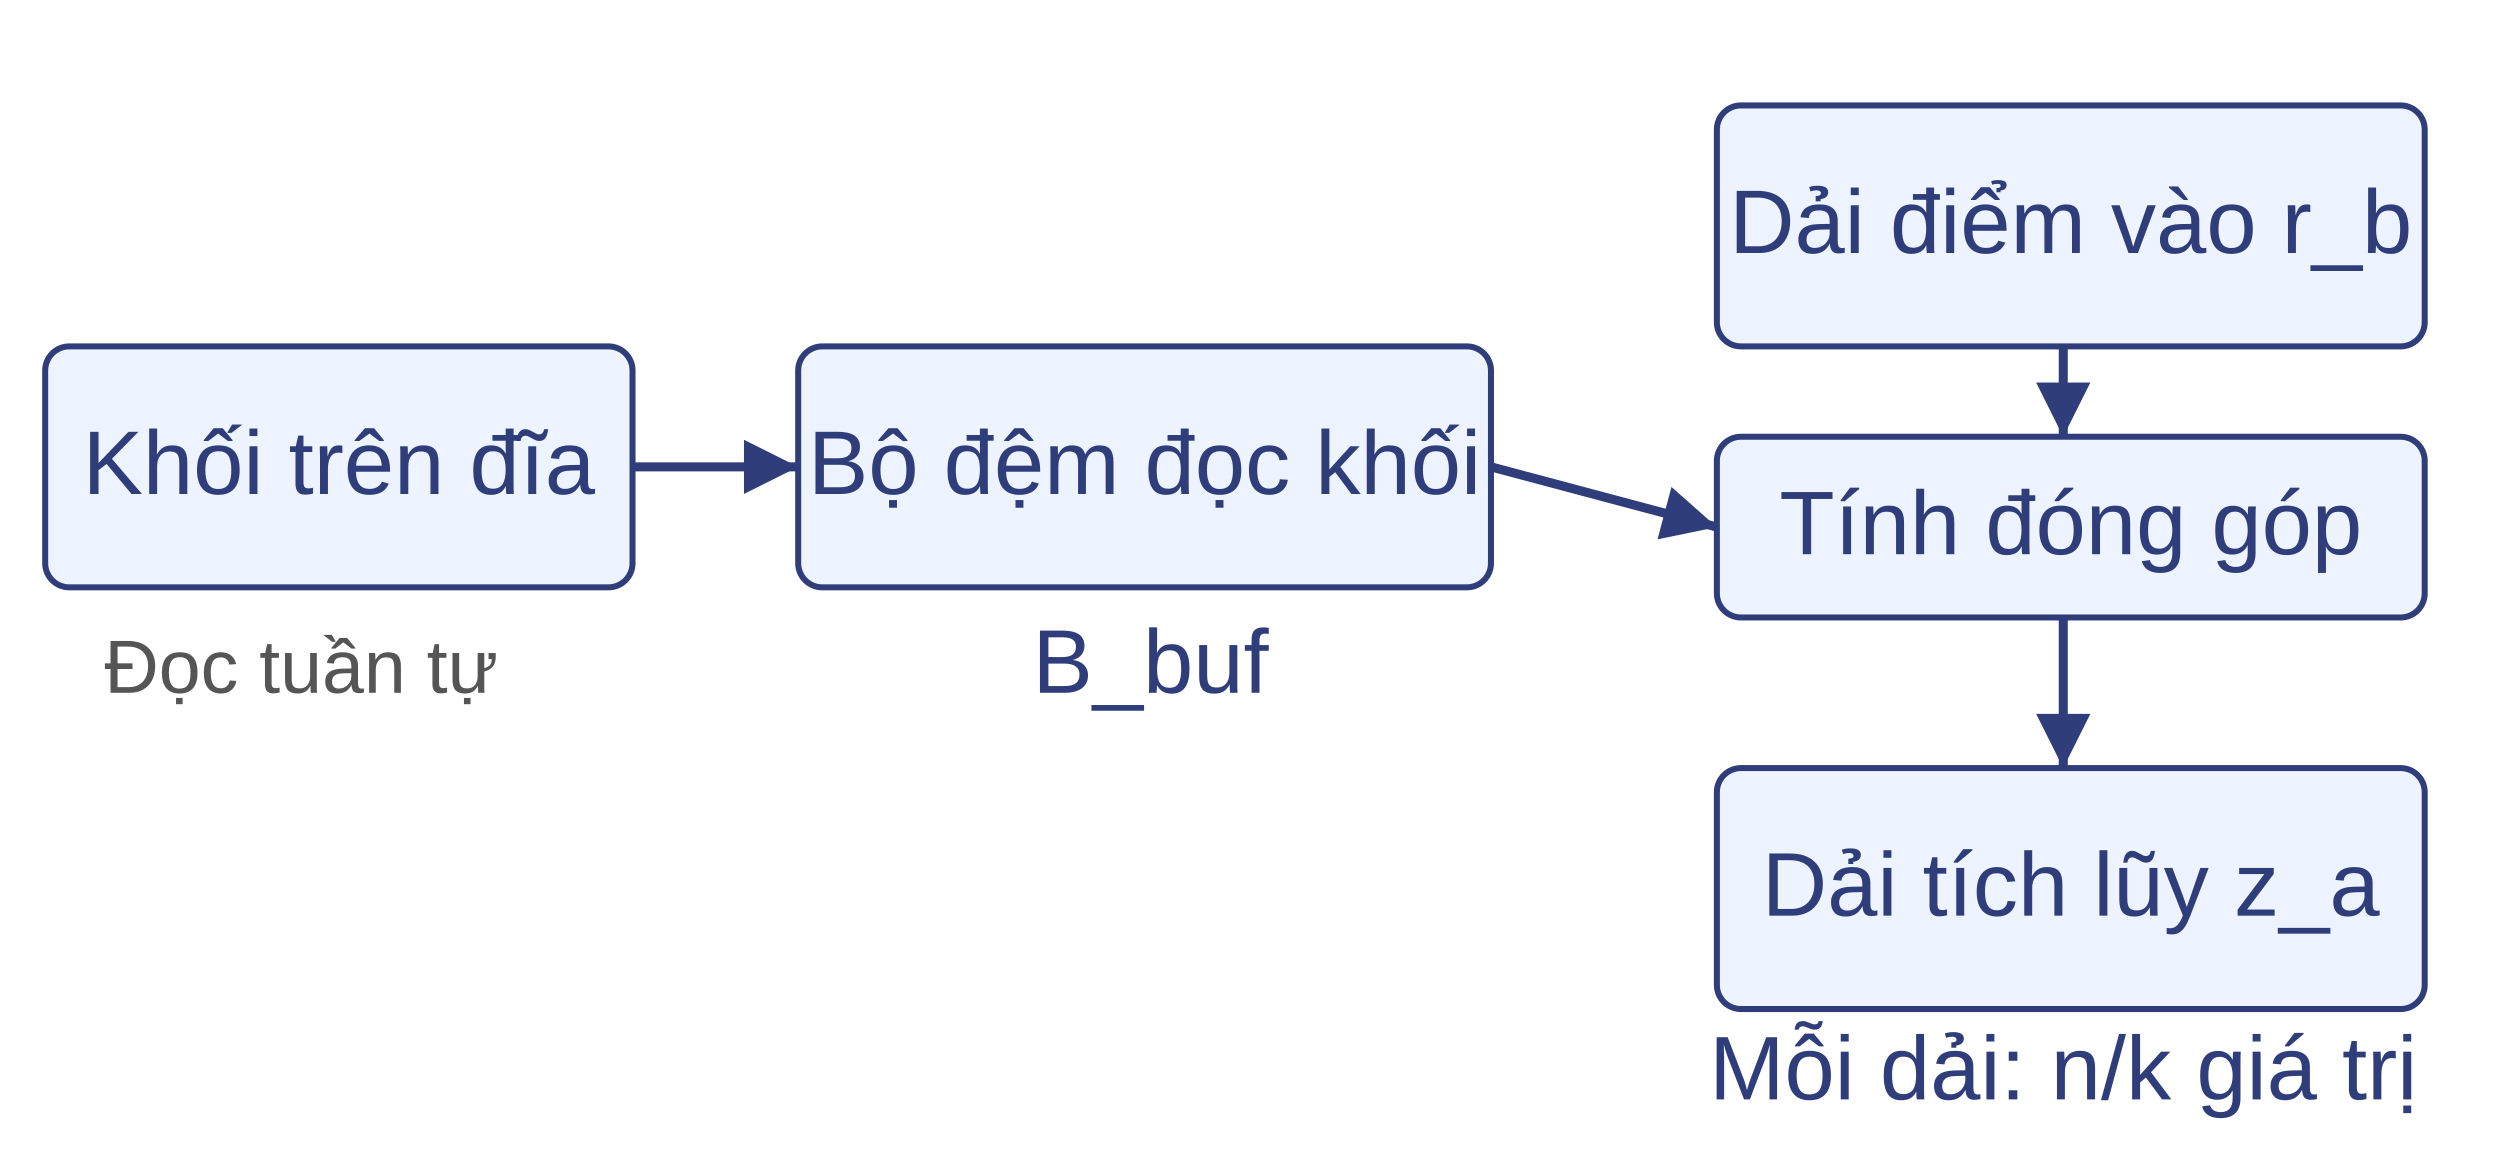
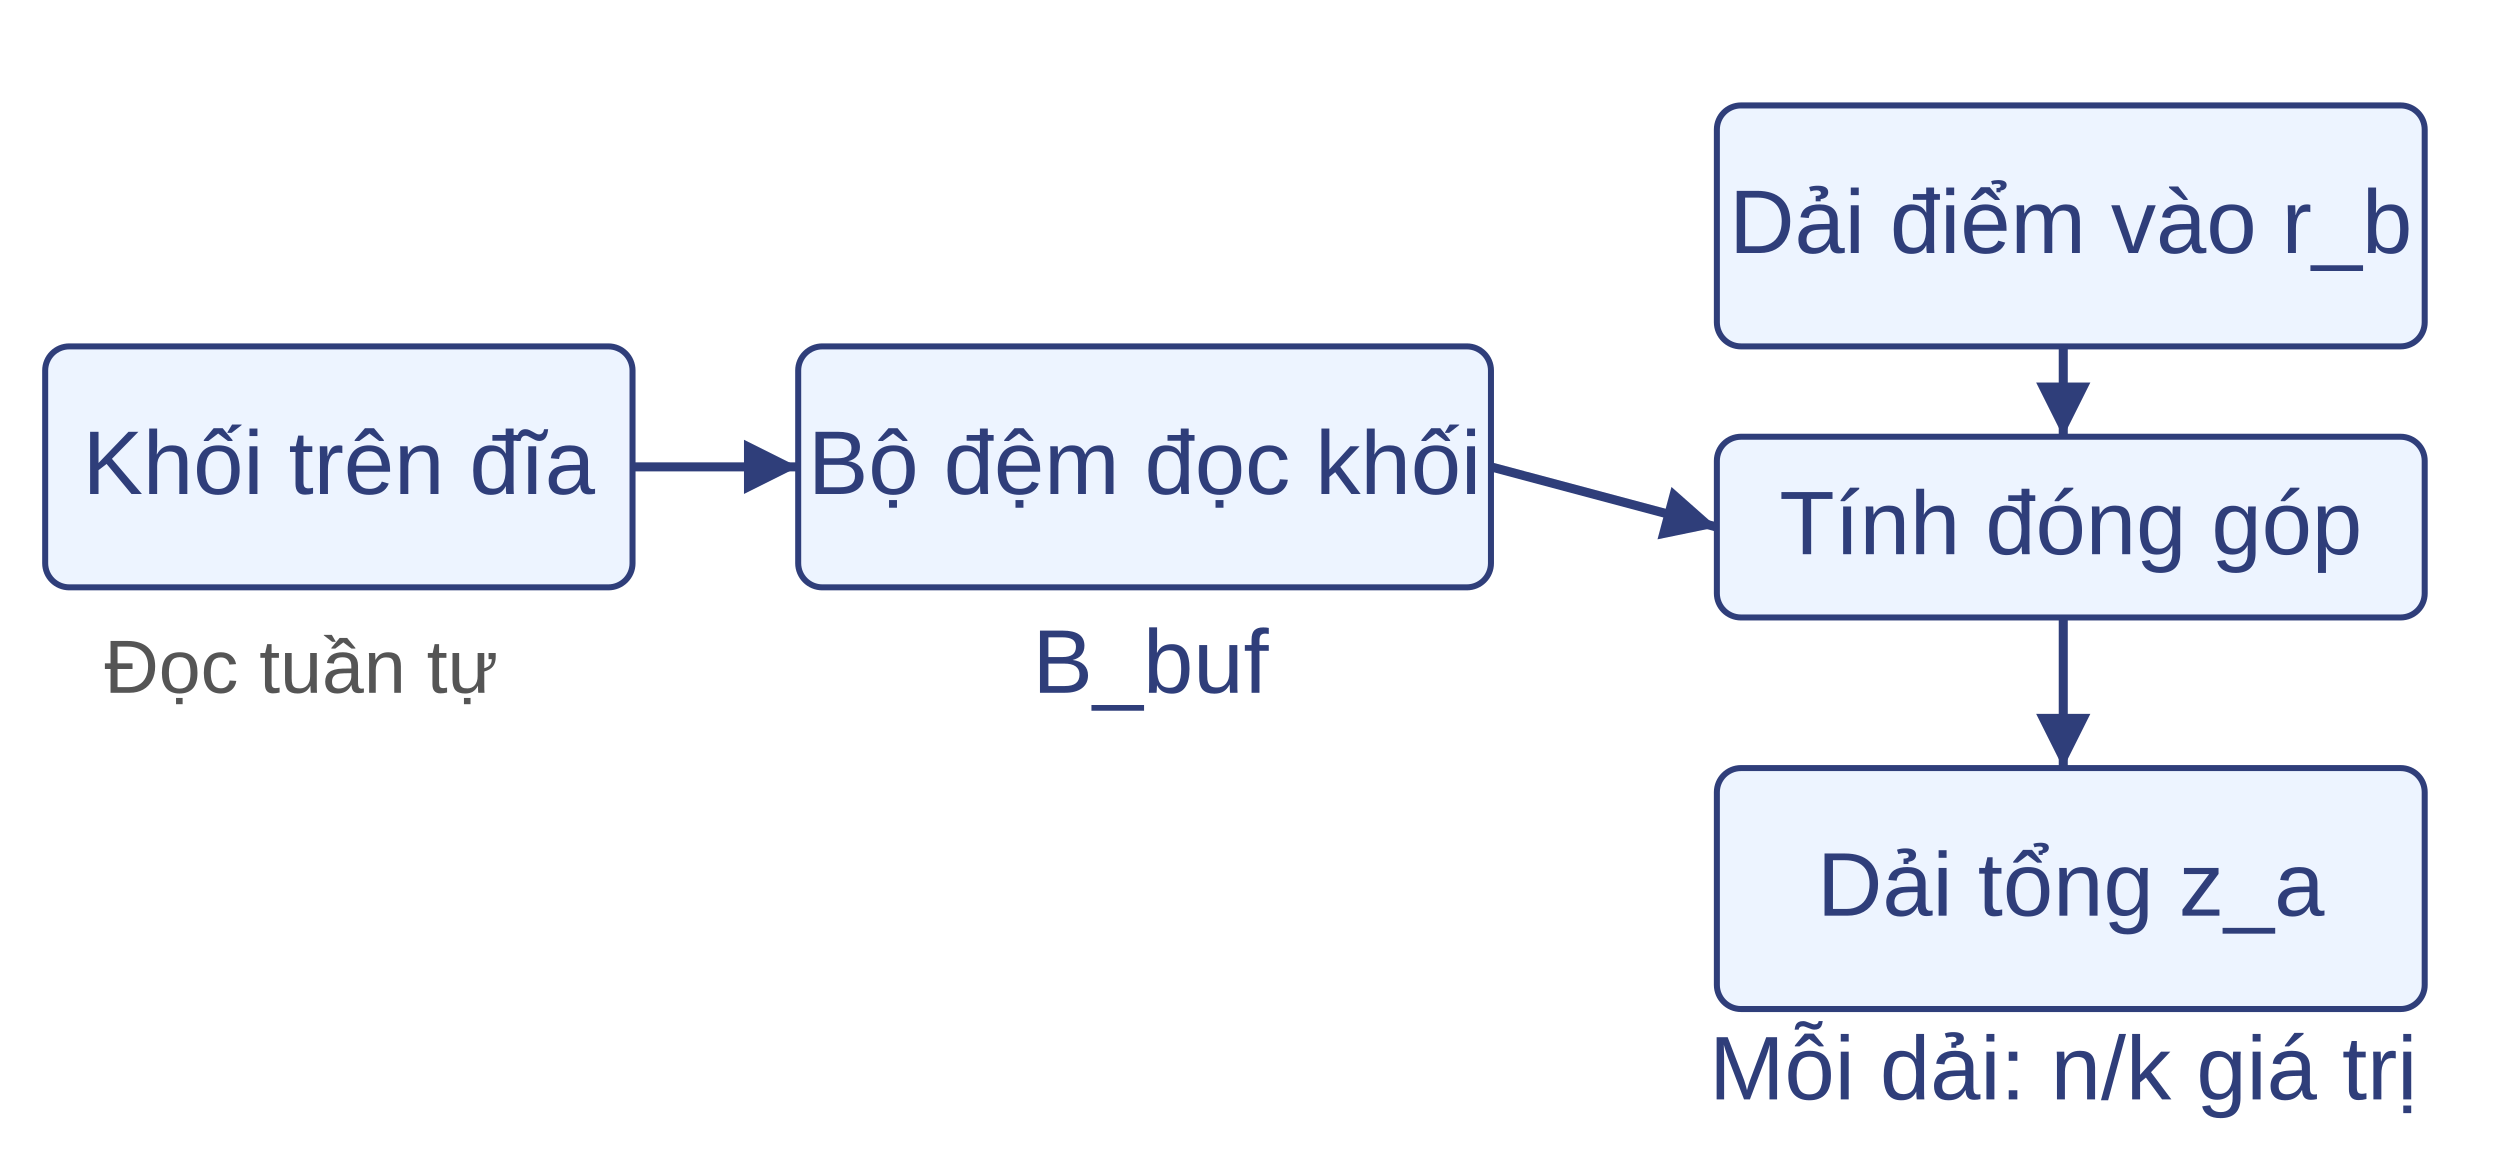
<svg xmlns="http://www.w3.org/2000/svg" viewBox="0 0 830 390" role="img" aria-labelledby="t d" font-family="Arial,sans-serif">
  <defs>
    <marker id="a" viewBox="0 0 10 10" refX="10" refY="5" markerWidth="6" markerHeight="6" orient="auto">
      <path d="M0,0L10,5L0,10Z" fill="#2f3e7a" />
    </marker>
  </defs>
  <rect x="15" y="115" width="195" height="80" rx="8" fill="#edf4ff" stroke="#2f3e7a" stroke-width="2" />
  <text x="112.5" y="164.0" text-anchor="middle" font-size="30" fill="#2f3e7a">Khối trên đĩa</text>
  <path d="M210,155L265,155" fill="none" stroke="#2f3e7a" stroke-width="3" marker-end="url(#a)" />
  <rect x="265" y="115" width="230" height="80" rx="8" fill="#edf4ff" stroke="#2f3e7a" stroke-width="2" />
  <text x="380.0" y="164.0" text-anchor="middle" font-size="30" fill="#2f3e7a">Bộ đệm đọc khối</text>
  <rect x="570" y="35" width="235" height="80" rx="8" fill="#edf4ff" stroke="#2f3e7a" stroke-width="2" />
  <text x="687.5" y="84.0" text-anchor="middle" font-size="30" fill="#2f3e7a">Dải điểm vào r_b</text>
  <rect x="570" y="255" width="235" height="80" rx="8" fill="#edf4ff" stroke="#2f3e7a" stroke-width="2" />
-   <text x="687.5" y="304.0" text-anchor="middle" font-size="30" fill="#2f3e7a">Dải tích lũy z_a</text>
+   <text x="687.5" y="304.0" text-anchor="middle" font-size="30" fill="#2f3e7a">Dải tổng z_a</text>
  <rect x="570" y="145" width="235" height="60" rx="8" fill="#edf4ff" stroke="#2f3e7a" stroke-width="2" />
  <text x="687.5" y="184.0" text-anchor="middle" font-size="30" fill="#2f3e7a">Tính đóng góp</text>
  <path d="M495,155L570,175" fill="none" stroke="#2f3e7a" stroke-width="3" marker-end="url(#a)" />
  <path d="M685,115L685,145" fill="none" stroke="#2f3e7a" stroke-width="3" marker-end="url(#a)" />
  <path d="M685,205L685,255" fill="none" stroke="#2f3e7a" stroke-width="3" marker-end="url(#a)" />
  <text x="382" y="230" text-anchor="middle" font-size="30" fill="#2f3e7a">B_buf</text>
  <text x="685" y="365" text-anchor="middle" font-size="30" fill="#2f3e7a">Mỗi dải: n/k giá trị</text>
  <text x="100" y="230" text-anchor="middle" font-size="25" fill="#555">Đọc tuần tự</text>
</svg>
